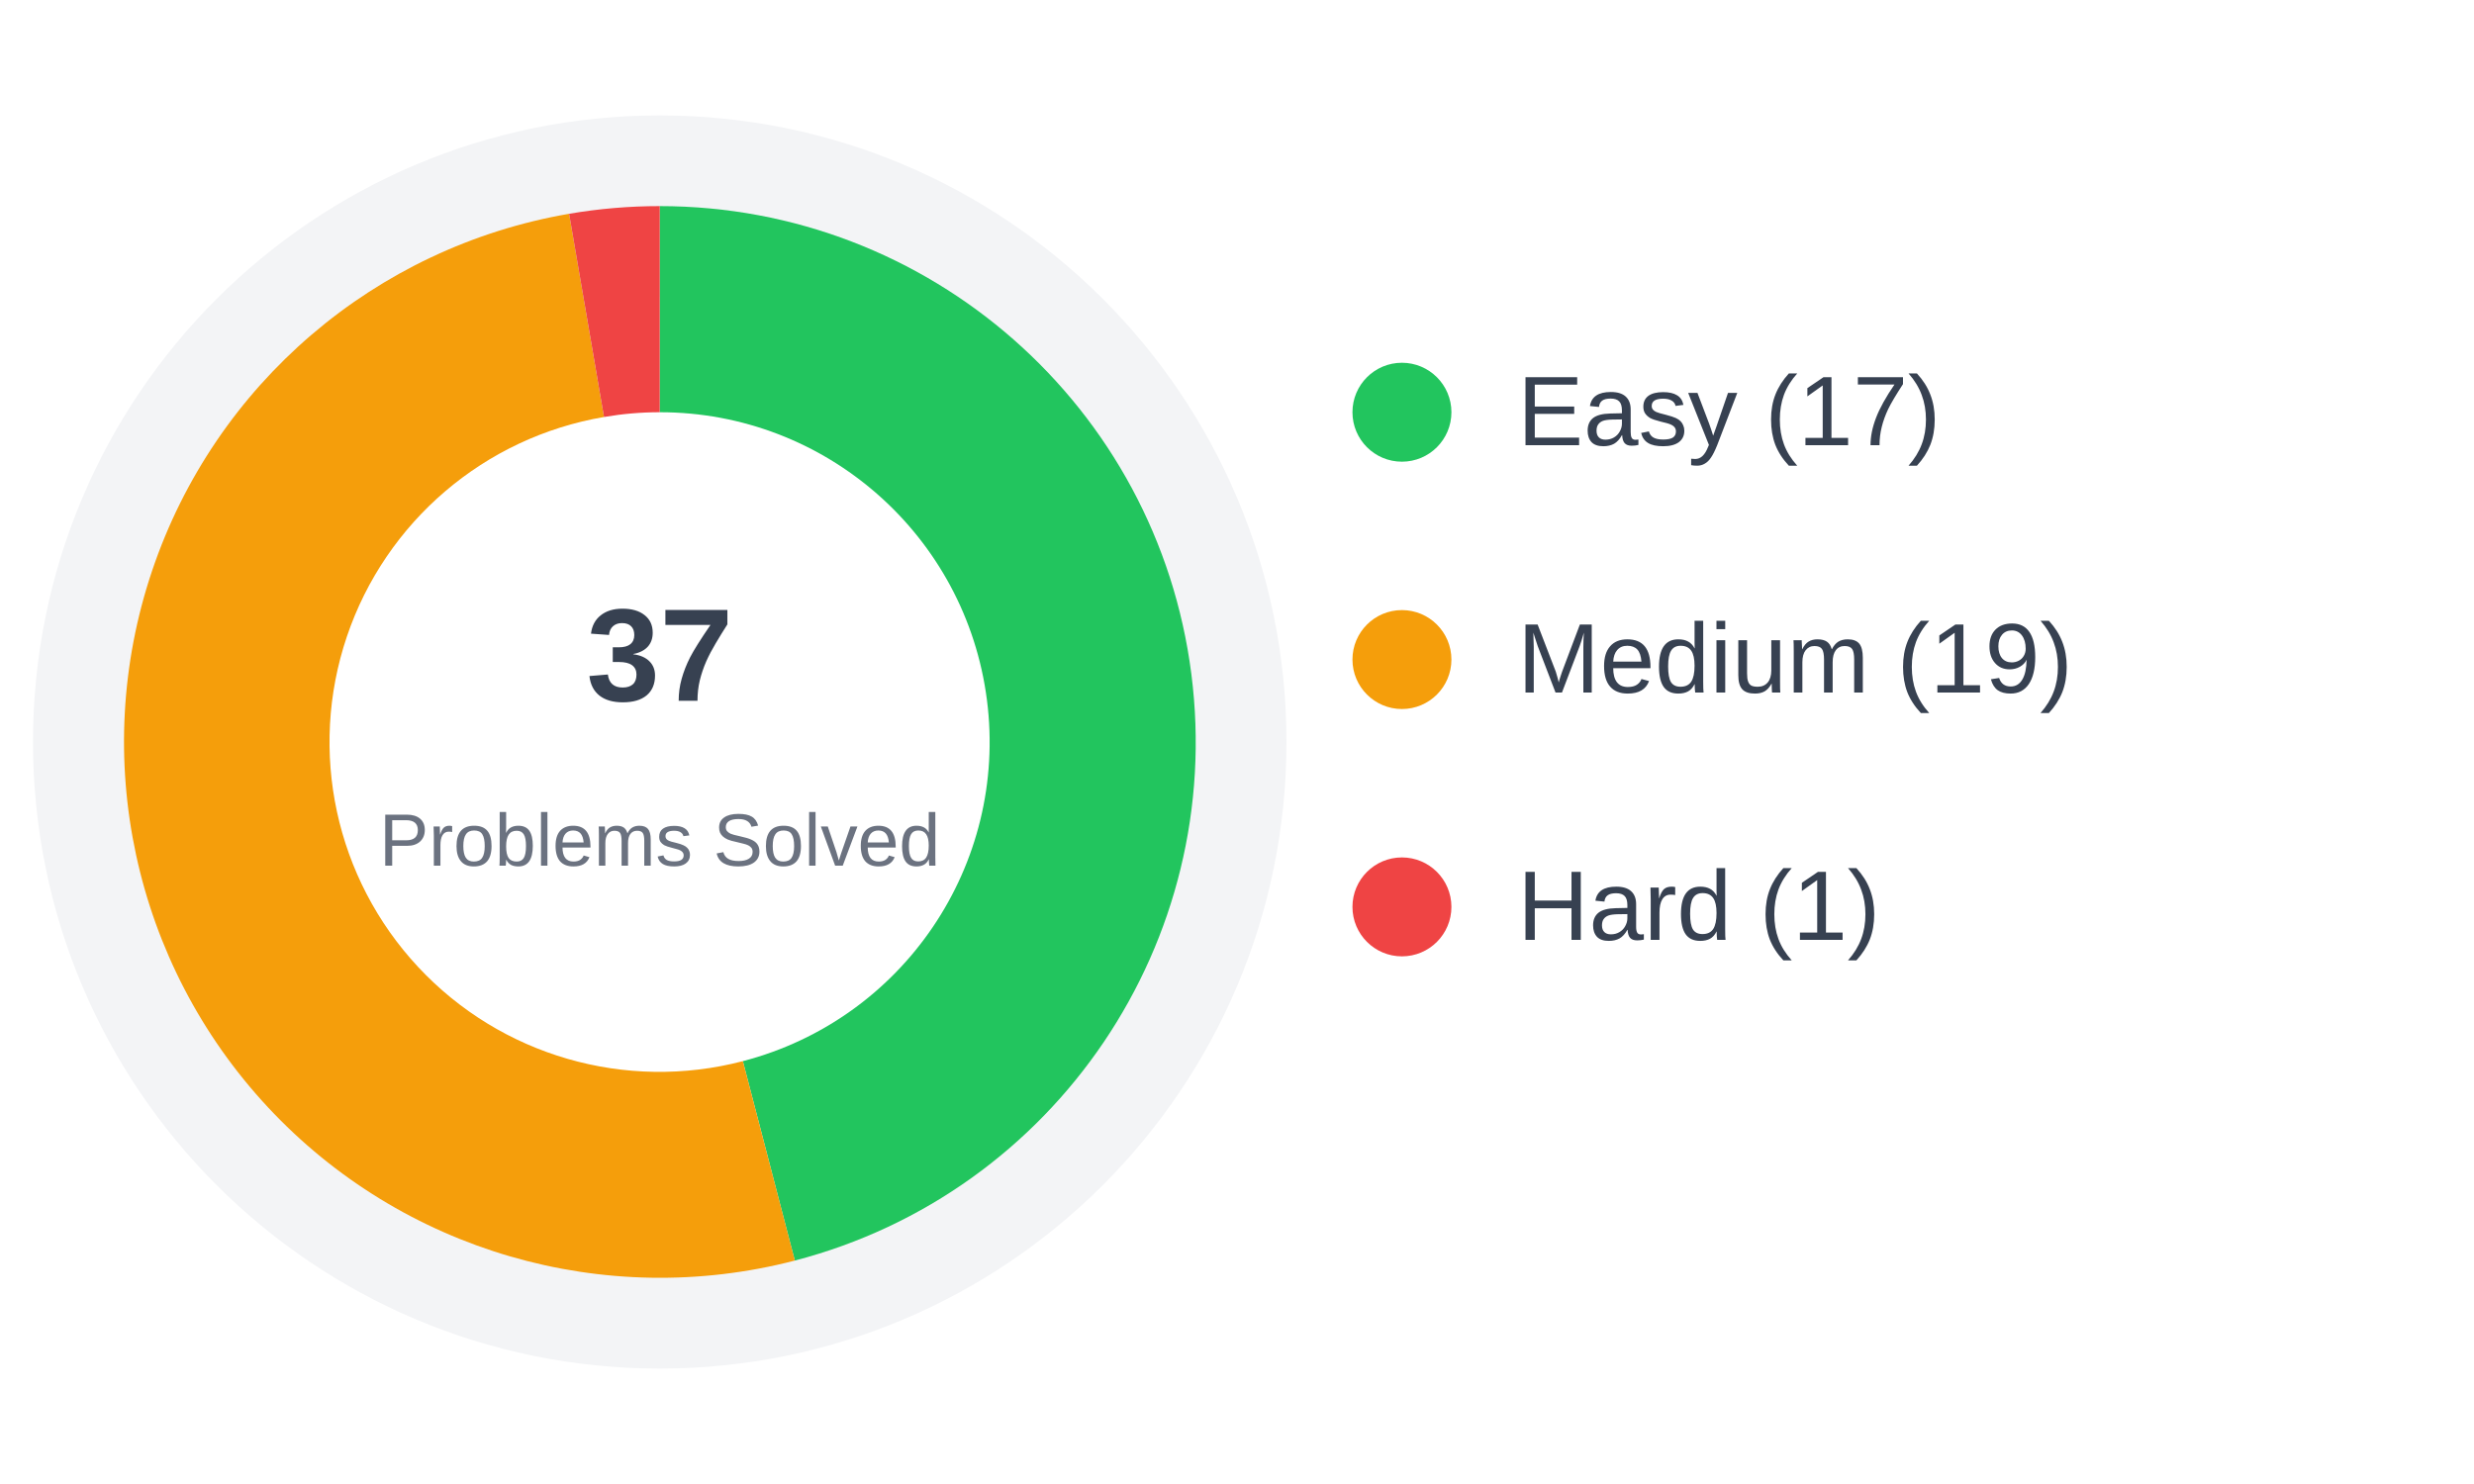
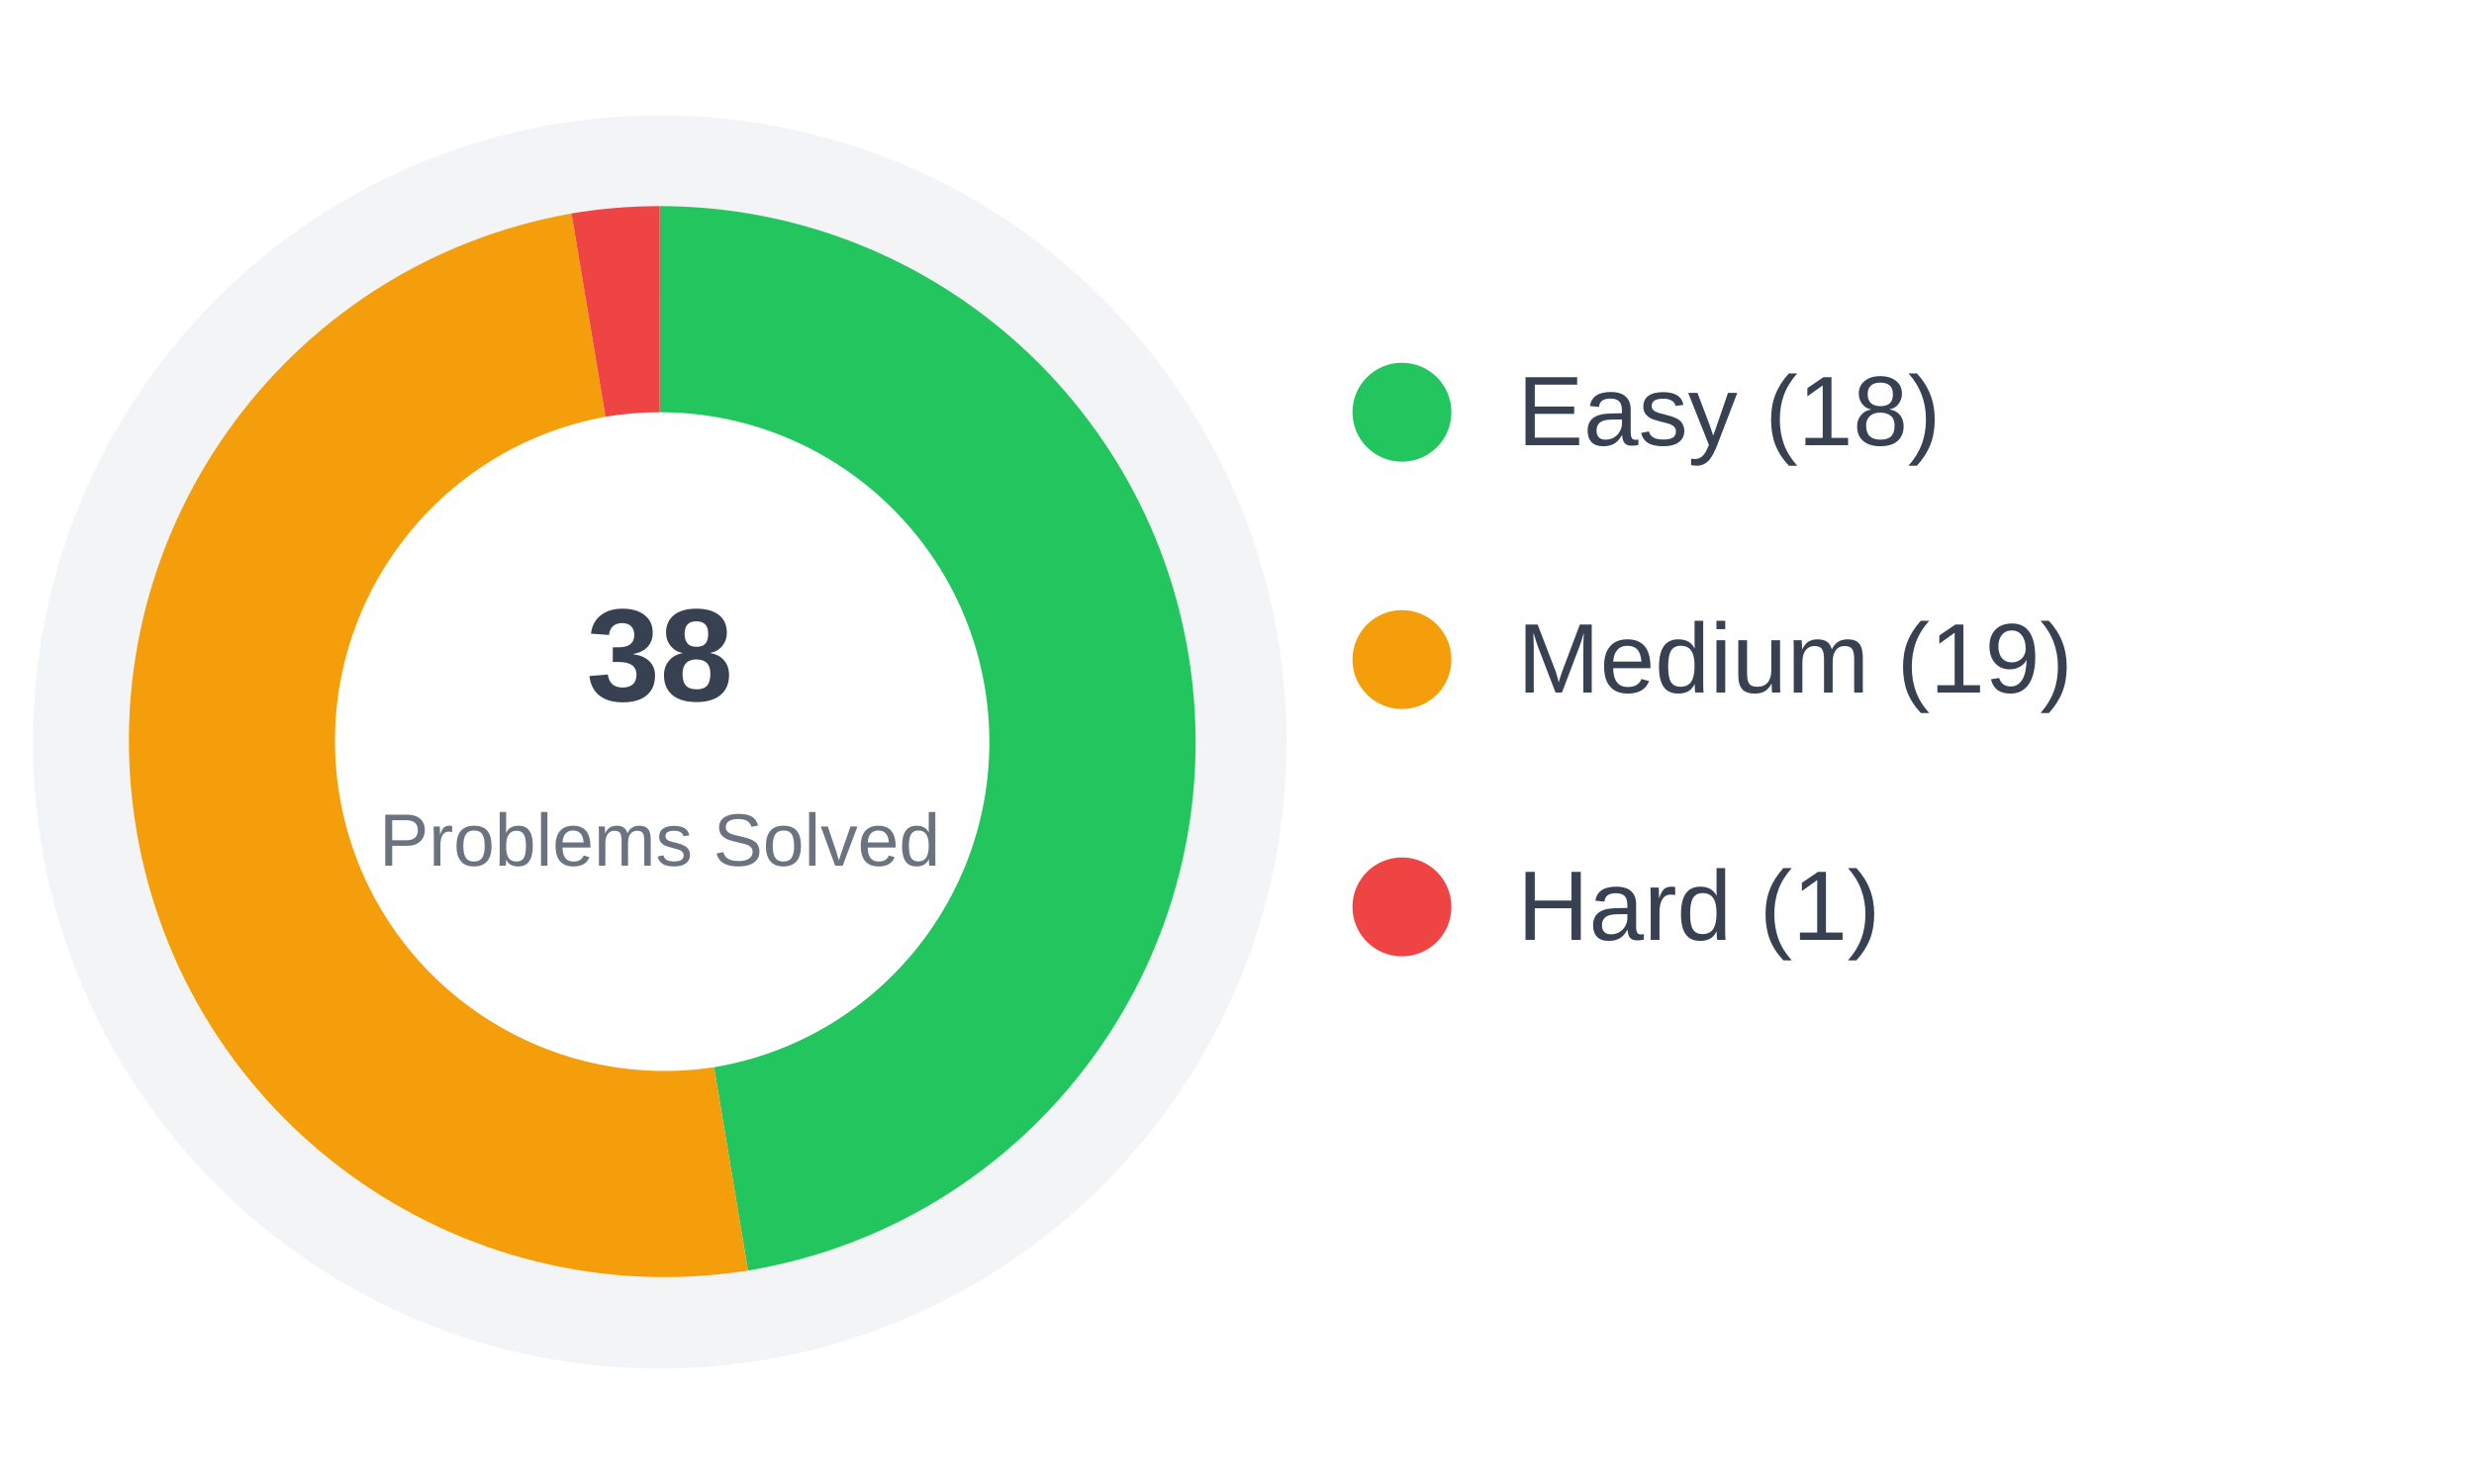
<svg xmlns="http://www.w3.org/2000/svg" width="300" height="180" viewBox="0 0 300 180">
  <style>
    .bg-ring { stroke: #f3f4f6; }
    .text-primary { fill: #374151; }
    .text-secondary { fill: #6b7280; }

    @media (prefers-color-scheme: dark) {
      .bg-ring { stroke: #374151; }
      .text-primary { fill: #f9fafb; }
      .text-secondary { fill: #9ca3af; }
    }
  </style>
  <circle cx="80" cy="90" r="65" fill="none" class="bg-ring" stroke-width="22" />
-   <path d="M 80.00 25.00 A 65 65 0 0 1 96.38 152.90 L 90.08 128.71 A 40 40 0 0 0 80.00 50.00 Z" fill="#22c55e" />
-   <path d="M 96.38 152.90 A 65 65 0 1 1 69.01 25.93 L 73.24 50.58 A 40 40 0 1 0 90.08 128.71 Z" fill="#f59e0b" />
-   <path d="M 69.01 25.93 A 65 65 0 0 1 80.00 25.00 L 80.00 50.00 A 40 40 0 0 0 73.24 50.58 Z" fill="#ef4444" />
+   <path d="M 80.00 25.00 A 65 65 0 0 1 90.70 154.11 L 86.58 129.45 A 40 40 0 0 0 80.00 50.00 Z" fill="#22c55e" />
+   <path d="M 90.70 154.11 A 65 65 0 0 1 69.30 25.89 L 73.42 50.55 A 40 40 0 0 0 86.58 129.45 Z" fill="#f59e0b" />
+   <path d="M 69.30 25.89 A 65 65 0 0 1 80.00 25.00 L 80.00 50.00 A 40 40 0 0 0 73.42 50.55 Z" fill="#ef4444" />
  <text x="80" y="85" text-anchor="middle" font-family="Arial, sans-serif" font-size="16" font-weight="bold" class="text-primary">
-     37
+     38
  </text>
  <text x="80" y="105" text-anchor="middle" font-family="Arial, sans-serif" font-size="9" class="text-secondary">
    Problems Solved
  </text>
  <g transform="translate(170, 50)">
    <circle cx="0" cy="0" r="6" fill="#22c55e" />
-     <text x="14" y="4" font-family="Arial, sans-serif" font-size="12" class="text-primary">Easy (17)</text>
+     <text x="14" y="4" font-family="Arial, sans-serif" font-size="12" class="text-primary">Easy (18)</text>
  </g>
  <g transform="translate(170, 80)">
    <circle cx="0" cy="0" r="6" fill="#f59e0b" />
    <text x="14" y="4" font-family="Arial, sans-serif" font-size="12" class="text-primary">Medium (19)</text>
  </g>
  <g transform="translate(170, 110)">
    <circle cx="0" cy="0" r="6" fill="#ef4444" />
    <text x="14" y="4" font-family="Arial, sans-serif" font-size="12" class="text-primary">Hard (1)</text>
  </g>
</svg>
